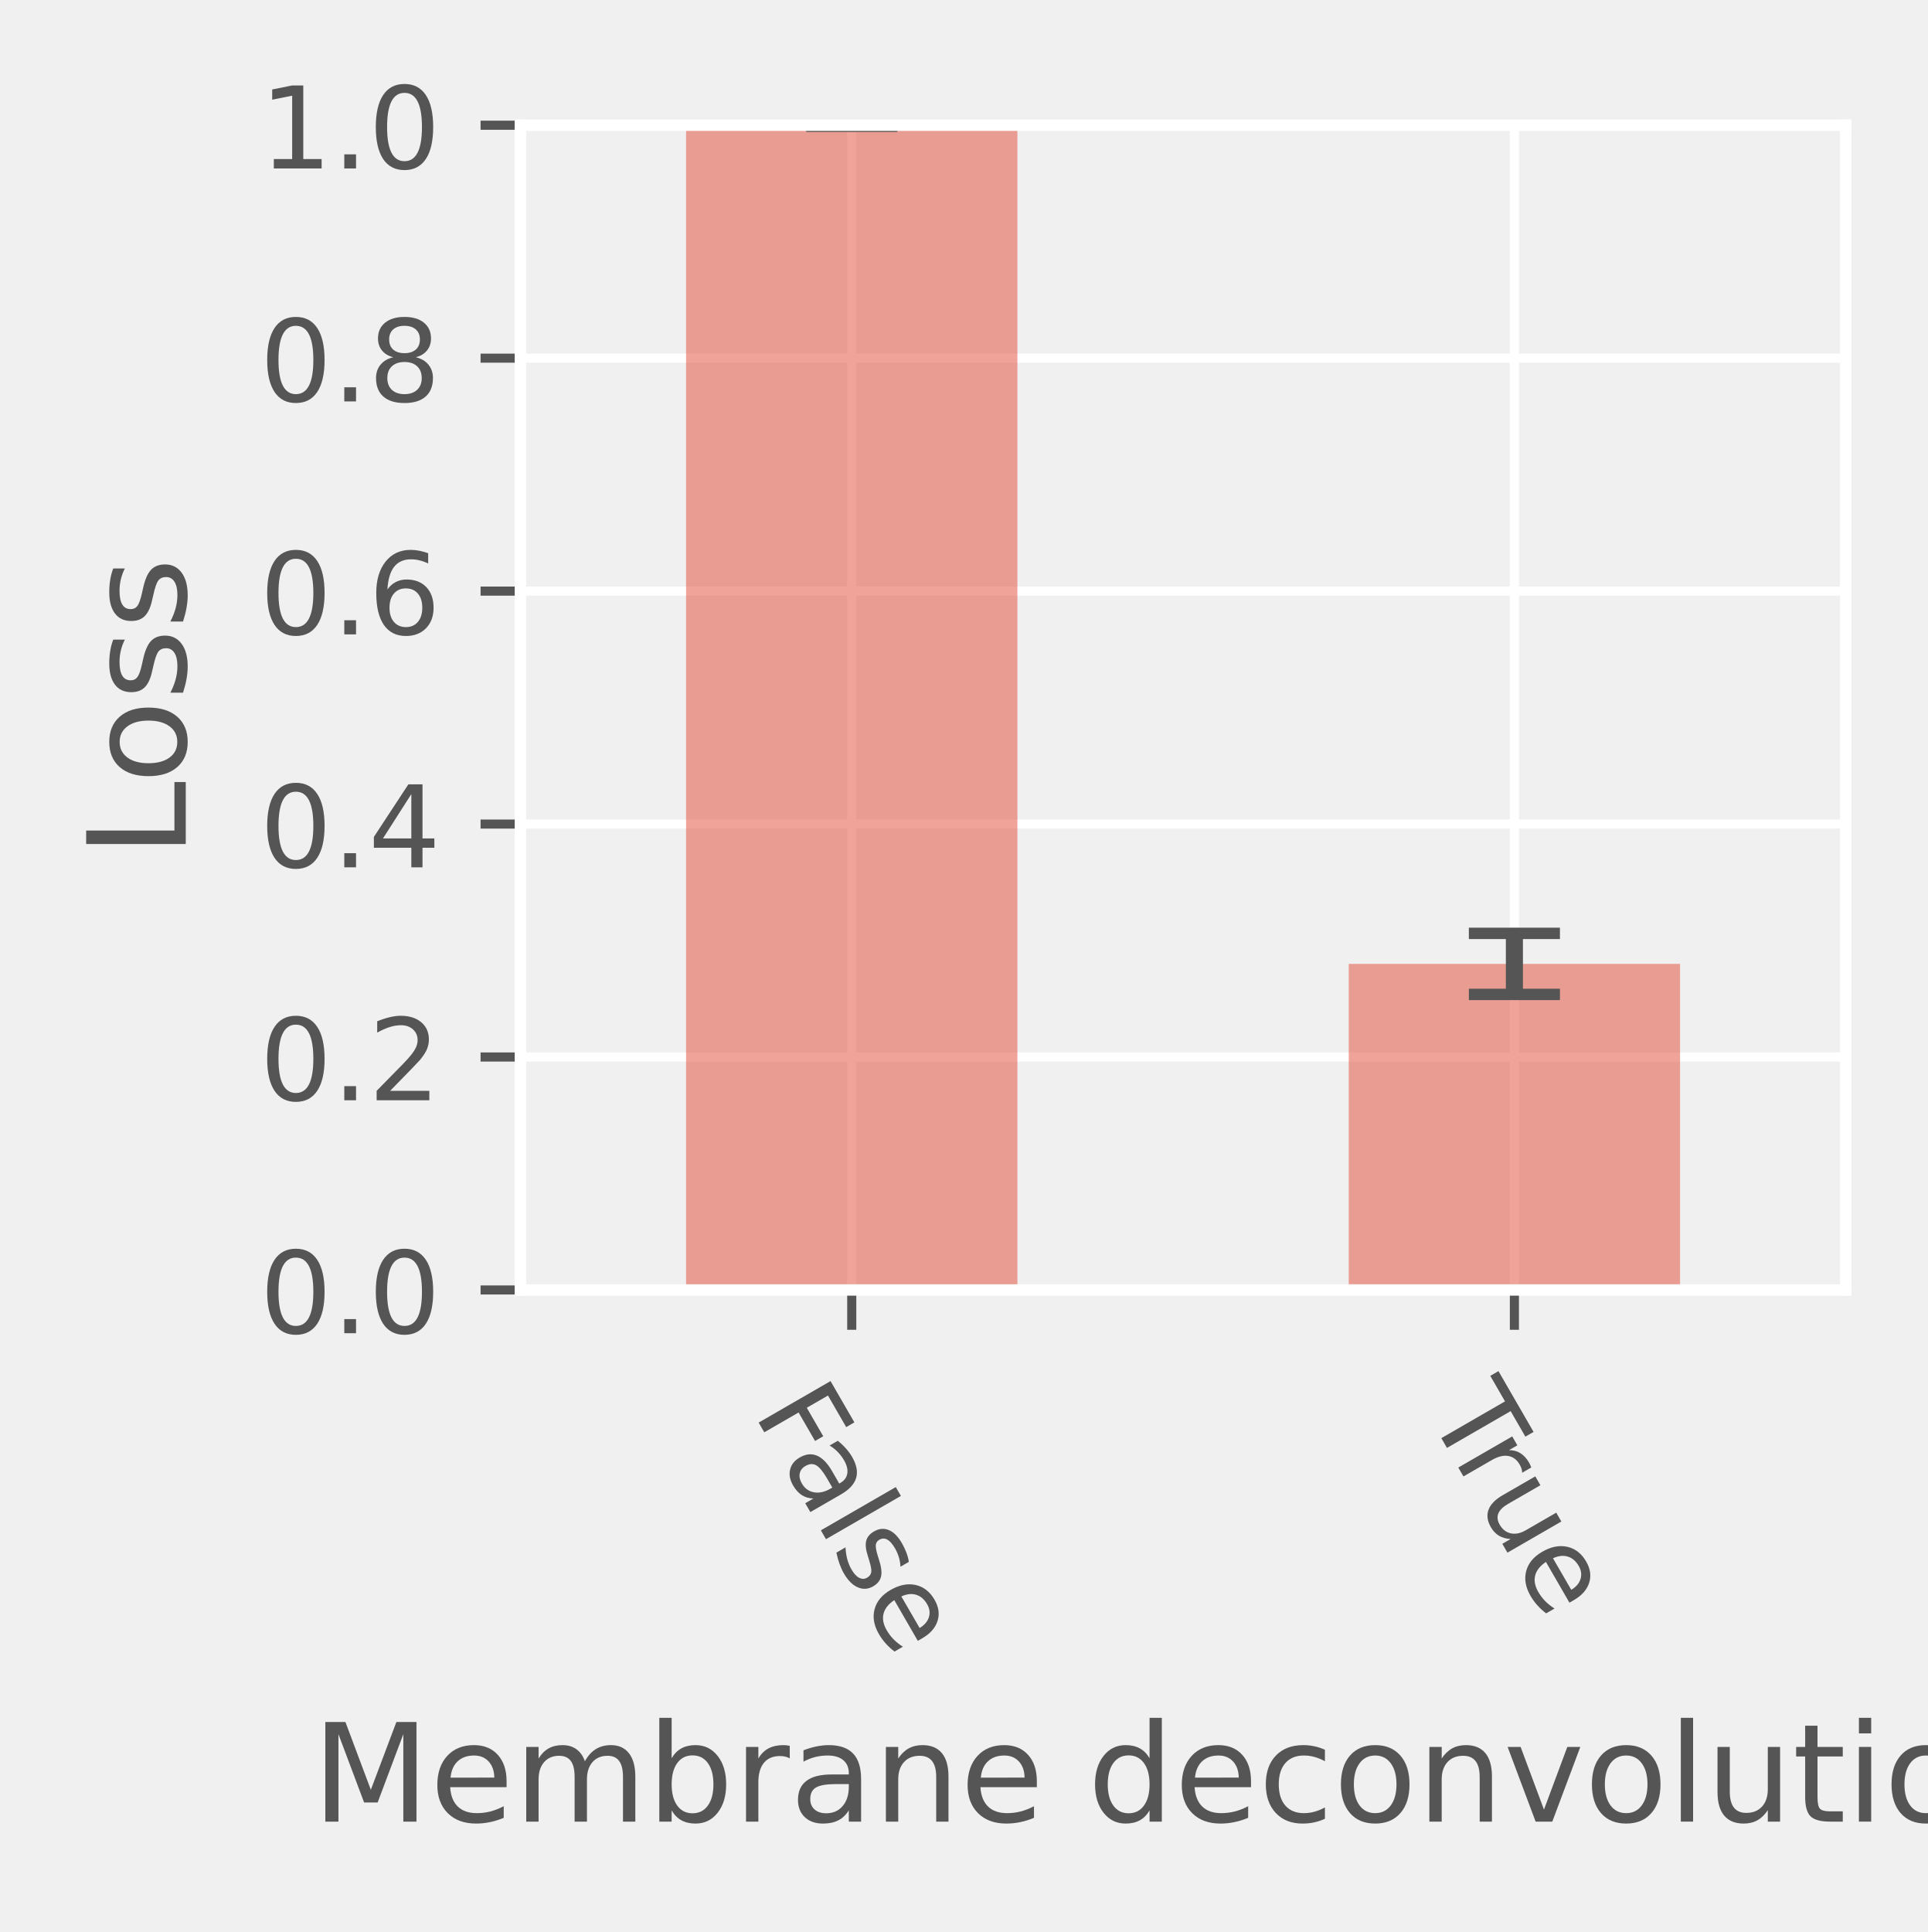
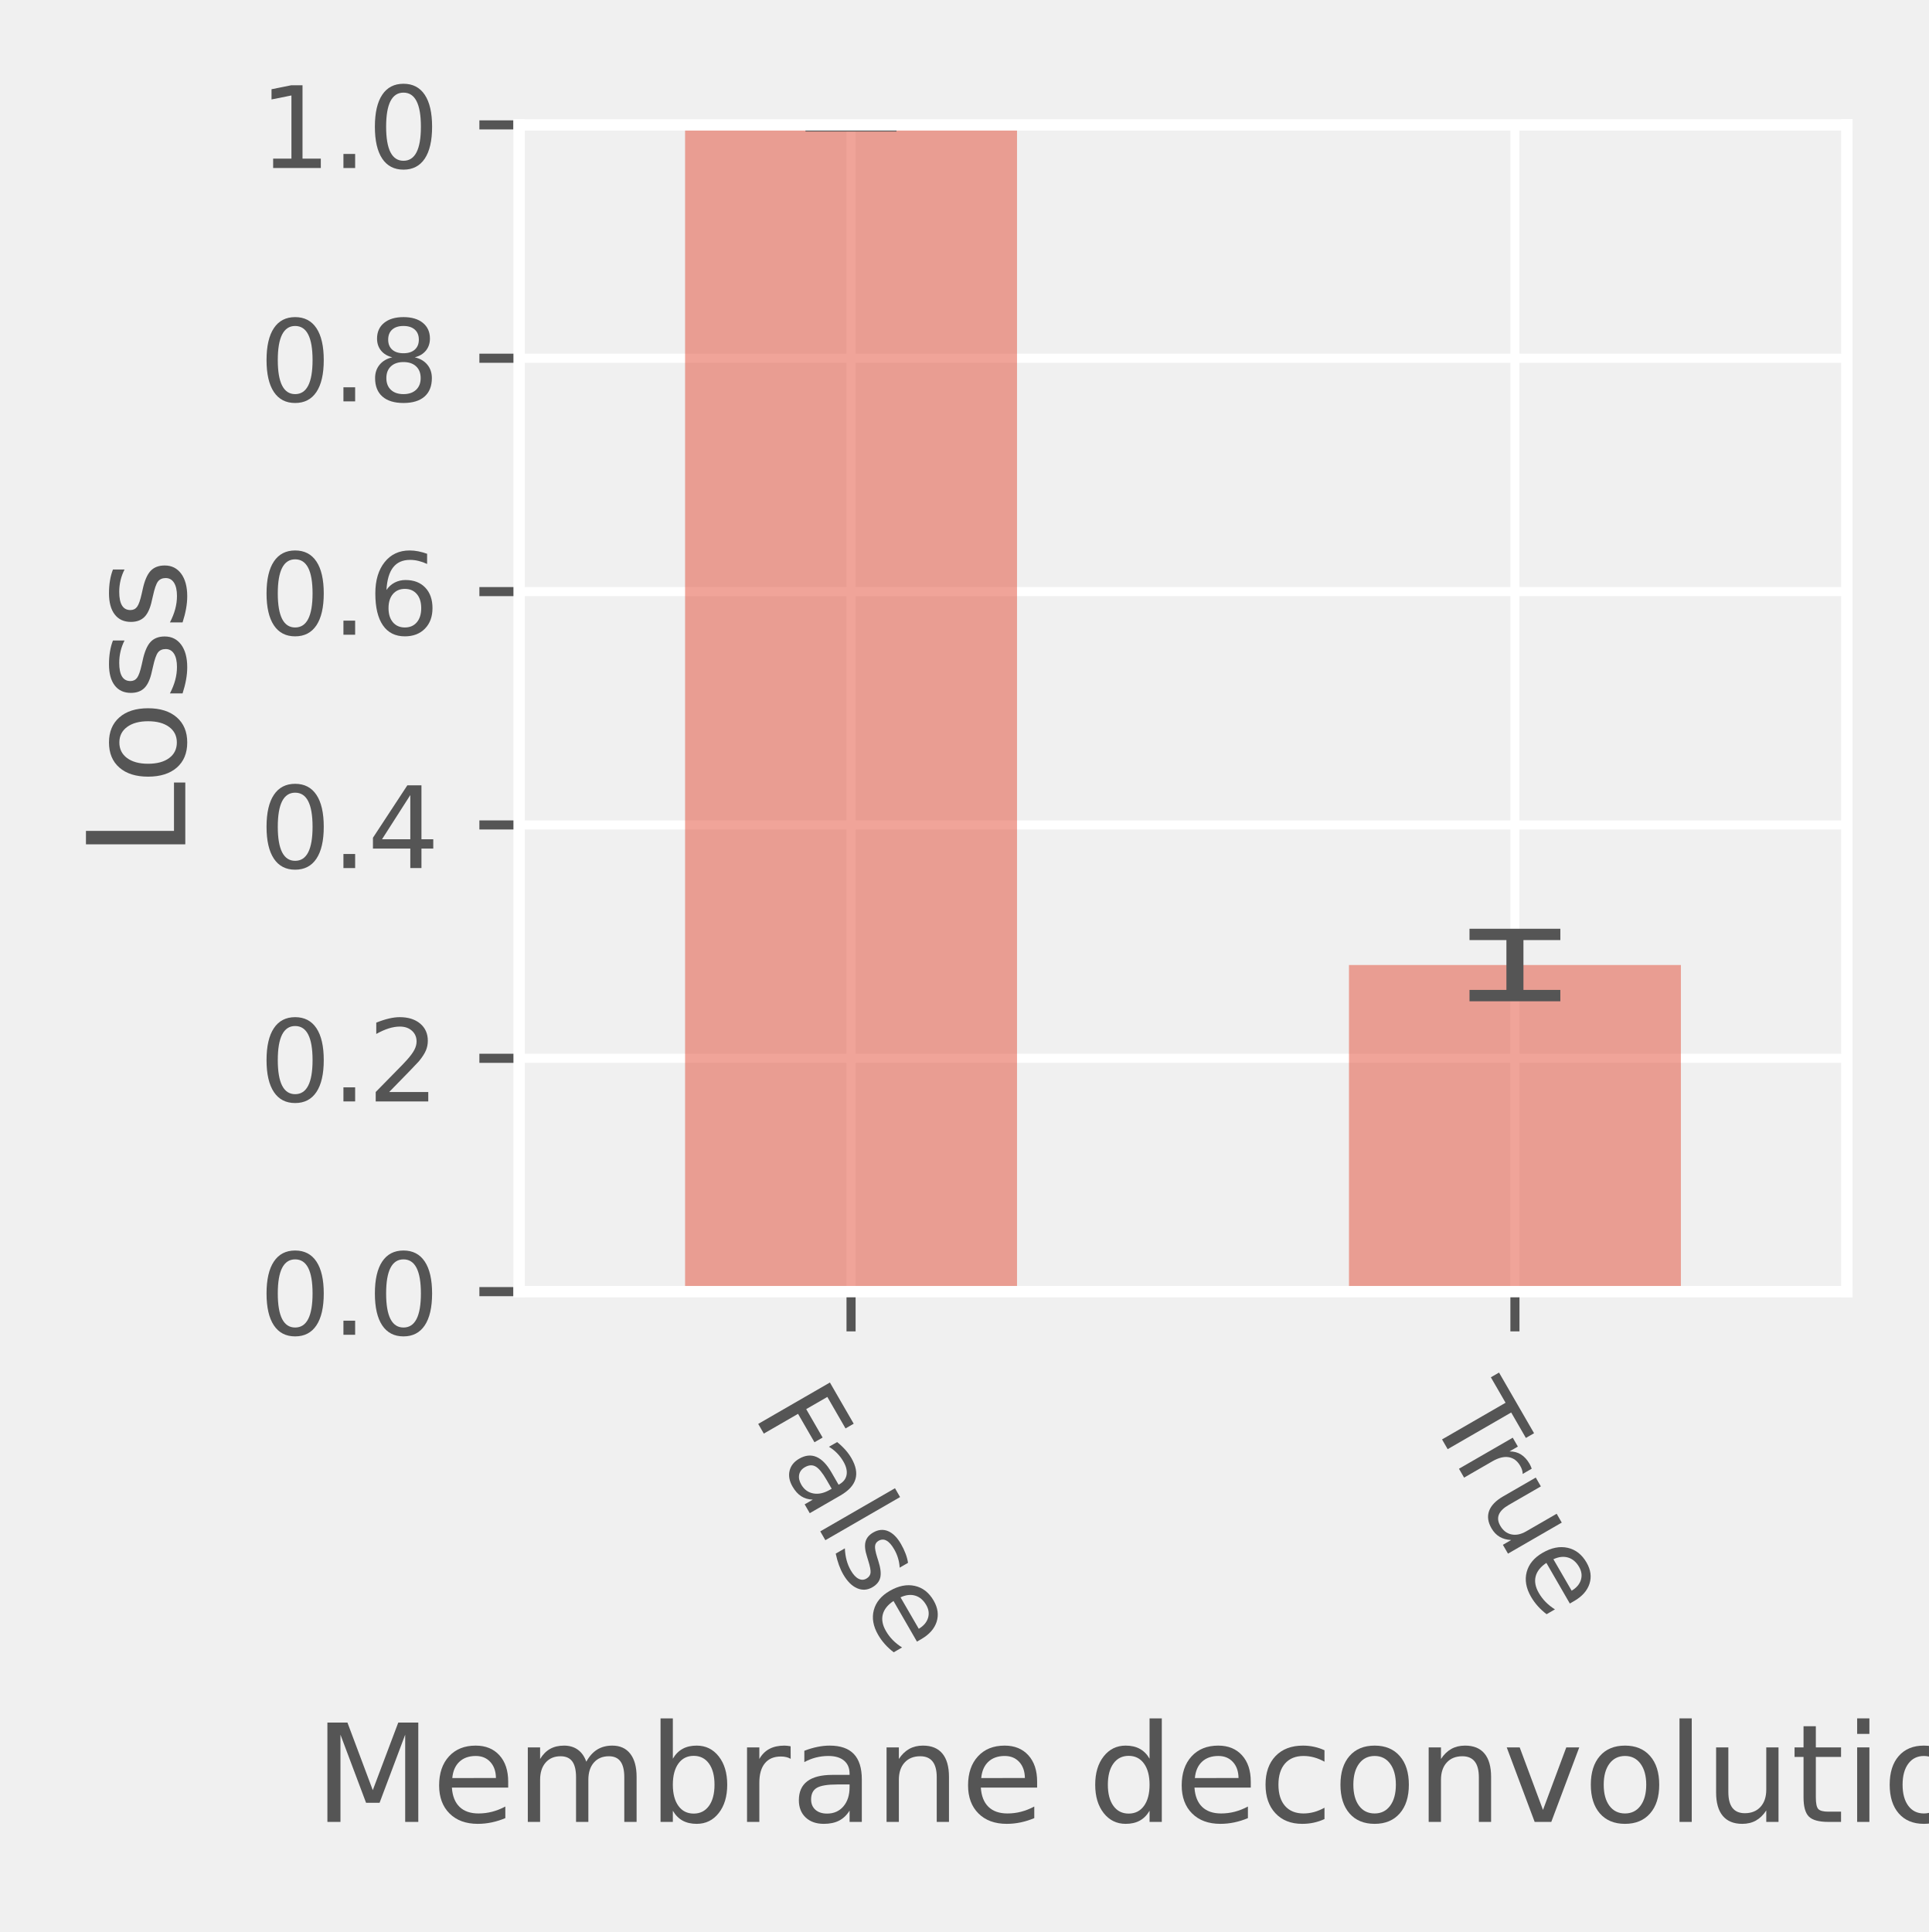
- <svg xmlns="http://www.w3.org/2000/svg" xmlns:xlink="http://www.w3.org/1999/xlink" width="169.341pt" height="169.708pt" viewBox="0 0 169.341 169.708" version="1.1">
+ <svg xmlns="http://www.w3.org/2000/svg" xmlns:xlink="http://www.w3.org/1999/xlink" width="169.846pt" height="170.152pt" viewBox="0 0 169.846 170.152" version="1.1">
  <defs>
    <style type="text/css">*{stroke-linejoin: round; stroke-linecap: butt}</style>
  </defs>
  <g id="figure_1">
    <g id="patch_1">
-       <path d="M 0 169.708  L 169.341 169.708  L 169.341 0  L 0 0  L 0 169.708  z " style="fill: none" />
+       <path d="M 0 170.152  L 169.846 170.152  L 169.846 0  L 0 0  L 0 170.152  z " style="fill: none" />
    </g>
    <g id="axes_1">
      <g id="patch_2">
-         <path d="M 45.717 113.311  L 162.141 113.311  L 162.141 10.999  L 45.717 10.999  L 45.717 113.311  z " style="fill: none" />
+         <path d="M 45.717 113.755  L 162.646 113.755  L 162.646 10.999  L 45.717 10.999  L 45.717 113.755  z " style="fill: none" />
      </g>
      <g id="matplotlib.axis_1">
        <g id="xtick_1">
          <g id="line2d_1">
-             <path d="M 74.823 113.311  L 74.823 10.999  " clip-path="url(#p528829e0a1)" style="fill: none; stroke: #ffffff; stroke-width: 0.8; stroke-linecap: square" />
+             <path d="M 74.949 113.755  L 74.949 10.999  " clip-path="url(#p4fed19ec31)" style="fill: none; stroke: #ffffff; stroke-width: 0.8; stroke-linecap: square" />
          </g>
          <g id="line2d_2">
            <defs>
-               <path id="mf77794193e" d="M 0 0  L 0 3.5  " style="stroke: #555555; stroke-width: 0.8" />
-             </defs>
-             <g>
-               <use xlink:href="#mf77794193e" x="74.823" y="113.311" style="fill: #555555; stroke: #555555; stroke-width: 0.8" />
+               <path id="m1659e9da77" d="M 0 0  L 0 3.5  " style="stroke: #555555; stroke-width: 0.8" />
+             </defs>
+             <g>
+               <use xlink:href="#m1659e9da77" x="74.949" y="113.755" style="fill: #555555; stroke: #555555; stroke-width: 0.8" />
            </g>
          </g>
          <g id="text_1">
-             <g style="fill: #555555" transform="translate(66.15623 124.1104) rotate(-300) scale(0.1 -0.1)">
+             <g style="fill: #555555" transform="translate(66.28252 124.5543) rotate(-300) scale(0.1 -0.1)">
              <defs>
                <path id="DejaVuSans-46" d="M 628 4666  L 3309 4666  L 3309 4134  L 1259 4134  L 1259 2759  L 3109 2759  L 3109 2228  L 1259 2228  L 1259 0  L 628 0  L 628 4666  z " transform="scale(0.015625)" />
                <path id="DejaVuSans-61" d="M 2194 1759  Q 1497 1759 1228 1600  Q 959 1441 959 1056  Q 959 750 1161 570  Q 1363 391 1709 391  Q 2188 391 2477 730  Q 2766 1069 2766 1631  L 2766 1759  L 2194 1759  z M 3341 1997  L 3341 0  L 2766 0  L 2766 531  Q 2569 213 2275 61  Q 1981 -91 1556 -91  Q 1019 -91 701 211  Q 384 513 384 1019  Q 384 1609 779 1909  Q 1175 2209 1959 2209  L 2766 2209  L 2766 2266  Q 2766 2663 2505 2880  Q 2244 3097 1772 3097  Q 1472 3097 1187 3025  Q 903 2953 641 2809  L 641 3341  Q 956 3463 1253 3523  Q 1550 3584 1831 3584  Q 2591 3584 2966 3190  Q 3341 2797 3341 1997  z " transform="scale(0.015625)" />
                <path id="DejaVuSans-6c" d="M 603 4863  L 1178 4863  L 1178 0  L 603 0  L 603 4863  z " transform="scale(0.015625)" />
                <path id="DejaVuSans-73" d="M 2834 3397  L 2834 2853  Q 2591 2978 2328 3040  Q 2066 3103 1784 3103  Q 1356 3103 1142 2972  Q 928 2841 928 2578  Q 928 2378 1081 2264  Q 1234 2150 1697 2047  L 1894 2003  Q 2506 1872 2764 1633  Q 3022 1394 3022 966  Q 3022 478 2636 193  Q 2250 -91 1575 -91  Q 1294 -91 989 -36  Q 684 19 347 128  L 347 722  Q 666 556 975 473  Q 1284 391 1588 391  Q 1994 391 2212 530  Q 2431 669 2431 922  Q 2431 1156 2273 1281  Q 2116 1406 1581 1522  L 1381 1569  Q 847 1681 609 1914  Q 372 2147 372 2553  Q 372 3047 722 3315  Q 1072 3584 1716 3584  Q 2034 3584 2315 3537  Q 2597 3491 2834 3397  z " transform="scale(0.015625)" />
                <path id="DejaVuSans-65" d="M 3597 1894  L 3597 1613  L 953 1613  Q 991 1019 1311 708  Q 1631 397 2203 397  Q 2534 397 2845 478  Q 3156 559 3463 722  L 3463 178  Q 3153 47 2828 -22  Q 2503 -91 2169 -91  Q 1331 -91 842 396  Q 353 884 353 1716  Q 353 2575 817 3079  Q 1281 3584 2069 3584  Q 2775 3584 3186 3129  Q 3597 2675 3597 1894  z M 3022 2063  Q 3016 2534 2758 2815  Q 2500 3097 2075 3097  Q 1594 3097 1305 2825  Q 1016 2553 972 2059  L 3022 2063  z " transform="scale(0.015625)" />
              </defs>
              <use xlink:href="#DejaVuSans-46" />
              <use xlink:href="#DejaVuSans-61" transform="translate(48.39453 0)" />
              <use xlink:href="#DejaVuSans-6c" transform="translate(109.6738 0)" />
              <use xlink:href="#DejaVuSans-73" transform="translate(137.457 0)" />
              <use xlink:href="#DejaVuSans-65" transform="translate(189.5566 0)" />
            </g>
          </g>
        </g>
        <g id="xtick_2">
          <g id="line2d_3">
-             <path d="M 133.035 113.311  L 133.035 10.999  " clip-path="url(#p528829e0a1)" style="fill: none; stroke: #ffffff; stroke-width: 0.8; stroke-linecap: square" />
+             <path d="M 133.414 113.755  L 133.414 10.999  " clip-path="url(#p4fed19ec31)" style="fill: none; stroke: #ffffff; stroke-width: 0.8; stroke-linecap: square" />
          </g>
          <g id="line2d_4">
            <g>
-               <use xlink:href="#mf77794193e" x="133.035" y="113.311" style="fill: #555555; stroke: #555555; stroke-width: 0.8" />
+               <use xlink:href="#m1659e9da77" x="133.414" y="113.755" style="fill: #555555; stroke: #555555; stroke-width: 0.8" />
            </g>
          </g>
          <g id="text_2">
-             <g style="fill: #555555" transform="translate(125.3366 124.1104) rotate(-300) scale(0.1 -0.1)">
+             <g style="fill: #555555" transform="translate(125.7154 124.5543) rotate(-300) scale(0.1 -0.1)">
              <defs>
                <path id="DejaVuSans-54" d="M -19 4666  L 3928 4666  L 3928 4134  L 2272 4134  L 2272 0  L 1638 0  L 1638 4134  L -19 4134  L -19 4666  z " transform="scale(0.015625)" />
                <path id="DejaVuSans-72" d="M 2631 2963  Q 2534 3019 2420 3045  Q 2306 3072 2169 3072  Q 1681 3072 1420 2755  Q 1159 2438 1159 1844  L 1159 0  L 581 0  L 581 3500  L 1159 3500  L 1159 2956  Q 1341 3275 1631 3429  Q 1922 3584 2338 3584  Q 2397 3584 2469 3576  Q 2541 3569 2628 3553  L 2631 2963  z " transform="scale(0.015625)" />
                <path id="DejaVuSans-75" d="M 544 1381  L 544 3500  L 1119 3500  L 1119 1403  Q 1119 906 1312 657  Q 1506 409 1894 409  Q 2359 409 2629 706  Q 2900 1003 2900 1516  L 2900 3500  L 3475 3500  L 3475 0  L 2900 0  L 2900 538  Q 2691 219 2414 64  Q 2138 -91 1772 -91  Q 1169 -91 856 284  Q 544 659 544 1381  z M 1991 3584  L 1991 3584  z " transform="scale(0.015625)" />
              </defs>
              <use xlink:href="#DejaVuSans-54" />
              <use xlink:href="#DejaVuSans-72" transform="translate(46.33398 0)" />
              <use xlink:href="#DejaVuSans-75" transform="translate(87.44727 0)" />
              <use xlink:href="#DejaVuSans-65" transform="translate(150.8262 0)" />
            </g>
          </g>
        </g>
        <g id="text_3">
-           <g style="fill: #555555" transform="translate(27.40356 160.0124) scale(0.12 -0.12)">
+           <g style="fill: #555555" transform="translate(27.65613 160.4563) scale(0.12 -0.12)">
            <defs>
              <path id="DejaVuSans-4d" d="M 628 4666  L 1569 4666  L 2759 1491  L 3956 4666  L 4897 4666  L 4897 0  L 4281 0  L 4281 4097  L 3078 897  L 2444 897  L 1241 4097  L 1241 0  L 628 0  L 628 4666  z " transform="scale(0.015625)" />
              <path id="DejaVuSans-6d" d="M 3328 2828  Q 3544 3216 3844 3400  Q 4144 3584 4550 3584  Q 5097 3584 5394 3201  Q 5691 2819 5691 2113  L 5691 0  L 5113 0  L 5113 2094  Q 5113 2597 4934 2840  Q 4756 3084 4391 3084  Q 3944 3084 3684 2787  Q 3425 2491 3425 1978  L 3425 0  L 2847 0  L 2847 2094  Q 2847 2600 2669 2842  Q 2491 3084 2119 3084  Q 1678 3084 1418 2786  Q 1159 2488 1159 1978  L 1159 0  L 581 0  L 581 3500  L 1159 3500  L 1159 2956  Q 1356 3278 1631 3431  Q 1906 3584 2284 3584  Q 2666 3584 2933 3390  Q 3200 3197 3328 2828  z " transform="scale(0.015625)" />
              <path id="DejaVuSans-62" d="M 3116 1747  Q 3116 2381 2855 2742  Q 2594 3103 2138 3103  Q 1681 3103 1420 2742  Q 1159 2381 1159 1747  Q 1159 1113 1420 752  Q 1681 391 2138 391  Q 2594 391 2855 752  Q 3116 1113 3116 1747  z M 1159 2969  Q 1341 3281 1617 3432  Q 1894 3584 2278 3584  Q 2916 3584 3314 3078  Q 3713 2572 3713 1747  Q 3713 922 3314 415  Q 2916 -91 2278 -91  Q 1894 -91 1617 61  Q 1341 213 1159 525  L 1159 0  L 581 0  L 581 4863  L 1159 4863  L 1159 2969  z " transform="scale(0.015625)" />
              <path id="DejaVuSans-6e" d="M 3513 2113  L 3513 0  L 2938 0  L 2938 2094  Q 2938 2591 2744 2837  Q 2550 3084 2163 3084  Q 1697 3084 1428 2787  Q 1159 2491 1159 1978  L 1159 0  L 581 0  L 581 3500  L 1159 3500  L 1159 2956  Q 1366 3272 1645 3428  Q 1925 3584 2291 3584  Q 2894 3584 3203 3211  Q 3513 2838 3513 2113  z " transform="scale(0.015625)" />
              <path id="DejaVuSans-20" transform="scale(0.015625)" />
              <path id="DejaVuSans-64" d="M 2906 2969  L 2906 4863  L 3481 4863  L 3481 0  L 2906 0  L 2906 525  Q 2725 213 2448 61  Q 2172 -91 1784 -91  Q 1150 -91 751 415  Q 353 922 353 1747  Q 353 2572 751 3078  Q 1150 3584 1784 3584  Q 2172 3584 2448 3432  Q 2725 3281 2906 2969  z M 947 1747  Q 947 1113 1208 752  Q 1469 391 1925 391  Q 2381 391 2643 752  Q 2906 1113 2906 1747  Q 2906 2381 2643 2742  Q 2381 3103 1925 3103  Q 1469 3103 1208 2742  Q 947 2381 947 1747  z " transform="scale(0.015625)" />
              <path id="DejaVuSans-63" d="M 3122 3366  L 3122 2828  Q 2878 2963 2633 3030  Q 2388 3097 2138 3097  Q 1578 3097 1268 2742  Q 959 2388 959 1747  Q 959 1106 1268 751  Q 1578 397 2138 397  Q 2388 397 2633 464  Q 2878 531 3122 666  L 3122 134  Q 2881 22 2623 -34  Q 2366 -91 2075 -91  Q 1284 -91 818 406  Q 353 903 353 1747  Q 353 2603 823 3093  Q 1294 3584 2113 3584  Q 2378 3584 2631 3529  Q 2884 3475 3122 3366  z " transform="scale(0.015625)" />
              <path id="DejaVuSans-6f" d="M 1959 3097  Q 1497 3097 1228 2736  Q 959 2375 959 1747  Q 959 1119 1226 758  Q 1494 397 1959 397  Q 2419 397 2687 759  Q 2956 1122 2956 1747  Q 2956 2369 2687 2733  Q 2419 3097 1959 3097  z M 1959 3584  Q 2709 3584 3137 3096  Q 3566 2609 3566 1747  Q 3566 888 3137 398  Q 2709 -91 1959 -91  Q 1206 -91 779 398  Q 353 888 353 1747  Q 353 2609 779 3096  Q 1206 3584 1959 3584  z " transform="scale(0.015625)" />
              <path id="DejaVuSans-76" d="M 191 3500  L 800 3500  L 1894 563  L 2988 3500  L 3597 3500  L 2284 0  L 1503 0  L 191 3500  z " transform="scale(0.015625)" />
              <path id="DejaVuSans-74" d="M 1172 4494  L 1172 3500  L 2356 3500  L 2356 3053  L 1172 3053  L 1172 1153  Q 1172 725 1289 603  Q 1406 481 1766 481  L 2356 481  L 2356 0  L 1766 0  Q 1100 0 847 248  Q 594 497 594 1153  L 594 3053  L 172 3053  L 172 3500  L 594 3500  L 594 4494  L 1172 4494  z " transform="scale(0.015625)" />
              <path id="DejaVuSans-69" d="M 603 3500  L 1178 3500  L 1178 0  L 603 0  L 603 3500  z M 603 4863  L 1178 4863  L 1178 4134  L 603 4134  L 603 4863  z " transform="scale(0.015625)" />
            </defs>
            <use xlink:href="#DejaVuSans-4d" />
            <use xlink:href="#DejaVuSans-65" transform="translate(86.2793 0)" />
            <use xlink:href="#DejaVuSans-6d" transform="translate(147.8027 0)" />
            <use xlink:href="#DejaVuSans-62" transform="translate(245.2148 0)" />
            <use xlink:href="#DejaVuSans-72" transform="translate(308.6914 0)" />
            <use xlink:href="#DejaVuSans-61" transform="translate(349.8047 0)" />
            <use xlink:href="#DejaVuSans-6e" transform="translate(411.084 0)" />
            <use xlink:href="#DejaVuSans-65" transform="translate(474.4629 0)" />
            <use xlink:href="#DejaVuSans-20" transform="translate(535.9863 0)" />
            <use xlink:href="#DejaVuSans-64" transform="translate(567.7734 0)" />
            <use xlink:href="#DejaVuSans-65" transform="translate(631.25 0)" />
            <use xlink:href="#DejaVuSans-63" transform="translate(692.7734 0)" />
            <use xlink:href="#DejaVuSans-6f" transform="translate(747.7539 0)" />
            <use xlink:href="#DejaVuSans-6e" transform="translate(808.9355 0)" />
            <use xlink:href="#DejaVuSans-76" transform="translate(872.3145 0)" />
            <use xlink:href="#DejaVuSans-6f" transform="translate(931.4941 0)" />
            <use xlink:href="#DejaVuSans-6c" transform="translate(992.6758 0)" />
            <use xlink:href="#DejaVuSans-75" transform="translate(1020.459 0)" />
            <use xlink:href="#DejaVuSans-74" transform="translate(1083.838 0)" />
            <use xlink:href="#DejaVuSans-69" transform="translate(1123.047 0)" />
            <use xlink:href="#DejaVuSans-6f" transform="translate(1150.83 0)" />
            <use xlink:href="#DejaVuSans-6e" transform="translate(1212.012 0)" />
          </g>
        </g>
      </g>
      <g id="matplotlib.axis_2">
        <g id="ytick_1">
          <g id="line2d_5">
-             <path d="M 45.717 113.311  L 162.141 113.311  " clip-path="url(#p528829e0a1)" style="fill: none; stroke: #ffffff; stroke-width: 0.8; stroke-linecap: square" />
+             <path d="M 45.717 113.755  L 162.646 113.755  " clip-path="url(#p4fed19ec31)" style="fill: none; stroke: #ffffff; stroke-width: 0.8; stroke-linecap: square" />
          </g>
          <g id="line2d_6">
            <defs>
-               <path id="m410d57a8f0" d="M 0 0  L -3.5 0  " style="stroke: #555555; stroke-width: 0.8" />
-             </defs>
-             <g>
-               <use xlink:href="#m410d57a8f0" x="45.717" y="113.311" style="fill: #555555; stroke: #555555; stroke-width: 0.8" />
+               <path id="m8b82156cb7" d="M 0 0  L -3.5 0  " style="stroke: #555555; stroke-width: 0.8" />
+             </defs>
+             <g>
+               <use xlink:href="#m8b82156cb7" x="45.717" y="113.755" style="fill: #555555; stroke: #555555; stroke-width: 0.8" />
            </g>
          </g>
          <g id="text_4">
-             <g style="fill: #555555" transform="translate(22.81375 117.1104) scale(0.1 -0.1)">
+             <g style="fill: #555555" transform="translate(22.81375 117.5543) scale(0.1 -0.1)">
              <defs>
                <path id="DejaVuSans-30" d="M 2034 4250  Q 1547 4250 1301 3770  Q 1056 3291 1056 2328  Q 1056 1369 1301 889  Q 1547 409 2034 409  Q 2525 409 2770 889  Q 3016 1369 3016 2328  Q 3016 3291 2770 3770  Q 2525 4250 2034 4250  z M 2034 4750  Q 2819 4750 3233 4129  Q 3647 3509 3647 2328  Q 3647 1150 3233 529  Q 2819 -91 2034 -91  Q 1250 -91 836 529  Q 422 1150 422 2328  Q 422 3509 836 4129  Q 1250 4750 2034 4750  z " transform="scale(0.015625)" />
                <path id="DejaVuSans-2e" d="M 684 794  L 1344 794  L 1344 0  L 684 0  L 684 794  z " transform="scale(0.015625)" />
              </defs>
              <use xlink:href="#DejaVuSans-30" />
              <use xlink:href="#DejaVuSans-2e" transform="translate(63.62305 0)" />
              <use xlink:href="#DejaVuSans-30" transform="translate(95.41016 0)" />
            </g>
          </g>
        </g>
        <g id="ytick_2">
          <g id="line2d_7">
-             <path d="M 45.717 92.849  L 162.141 92.849  " clip-path="url(#p528829e0a1)" style="fill: none; stroke: #ffffff; stroke-width: 0.8; stroke-linecap: square" />
+             <path d="M 45.717 93.204  L 162.646 93.204  " clip-path="url(#p4fed19ec31)" style="fill: none; stroke: #ffffff; stroke-width: 0.8; stroke-linecap: square" />
          </g>
          <g id="line2d_8">
            <g>
-               <use xlink:href="#m410d57a8f0" x="45.717" y="92.849" style="fill: #555555; stroke: #555555; stroke-width: 0.8" />
+               <use xlink:href="#m8b82156cb7" x="45.717" y="93.204" style="fill: #555555; stroke: #555555; stroke-width: 0.8" />
            </g>
          </g>
          <g id="text_5">
-             <g style="fill: #555555" transform="translate(22.81375 96.64804) scale(0.1 -0.1)">
+             <g style="fill: #555555" transform="translate(22.81375 97.00316) scale(0.1 -0.1)">
              <defs>
                <path id="DejaVuSans-32" d="M 1228 531  L 3431 531  L 3431 0  L 469 0  L 469 531  Q 828 903 1448 1529  Q 2069 2156 2228 2338  Q 2531 2678 2651 2914  Q 2772 3150 2772 3378  Q 2772 3750 2511 3984  Q 2250 4219 1831 4219  Q 1534 4219 1204 4116  Q 875 4013 500 3803  L 500 4441  Q 881 4594 1212 4672  Q 1544 4750 1819 4750  Q 2544 4750 2975 4387  Q 3406 4025 3406 3419  Q 3406 3131 3298 2873  Q 3191 2616 2906 2266  Q 2828 2175 2409 1742  Q 1991 1309 1228 531  z " transform="scale(0.015625)" />
              </defs>
              <use xlink:href="#DejaVuSans-30" />
              <use xlink:href="#DejaVuSans-2e" transform="translate(63.62305 0)" />
              <use xlink:href="#DejaVuSans-32" transform="translate(95.41016 0)" />
            </g>
          </g>
        </g>
        <g id="ytick_3">
          <g id="line2d_9">
-             <path d="M 45.717 72.386  L 162.141 72.386  " clip-path="url(#p528829e0a1)" style="fill: none; stroke: #ffffff; stroke-width: 0.8; stroke-linecap: square" />
+             <path d="M 45.717 72.653  L 162.646 72.653  " clip-path="url(#p4fed19ec31)" style="fill: none; stroke: #ffffff; stroke-width: 0.8; stroke-linecap: square" />
          </g>
          <g id="line2d_10">
            <g>
-               <use xlink:href="#m410d57a8f0" x="45.717" y="72.386" style="fill: #555555; stroke: #555555; stroke-width: 0.8" />
+               <use xlink:href="#m8b82156cb7" x="45.717" y="72.653" style="fill: #555555; stroke: #555555; stroke-width: 0.8" />
            </g>
          </g>
          <g id="text_6">
-             <g style="fill: #555555" transform="translate(22.81375 76.18564) scale(0.1 -0.1)">
+             <g style="fill: #555555" transform="translate(22.81375 76.45198) scale(0.1 -0.1)">
              <defs>
                <path id="DejaVuSans-34" d="M 2419 4116  L 825 1625  L 2419 1625  L 2419 4116  z M 2253 4666  L 3047 4666  L 3047 1625  L 3713 1625  L 3713 1100  L 3047 1100  L 3047 0  L 2419 0  L 2419 1100  L 313 1100  L 313 1709  L 2253 4666  z " transform="scale(0.015625)" />
              </defs>
              <use xlink:href="#DejaVuSans-30" />
              <use xlink:href="#DejaVuSans-2e" transform="translate(63.62305 0)" />
              <use xlink:href="#DejaVuSans-34" transform="translate(95.41016 0)" />
            </g>
          </g>
        </g>
        <g id="ytick_4">
          <g id="line2d_11">
-             <path d="M 45.717 51.924  L 162.141 51.924  " clip-path="url(#p528829e0a1)" style="fill: none; stroke: #ffffff; stroke-width: 0.8; stroke-linecap: square" />
+             <path d="M 45.717 52.102  L 162.646 52.102  " clip-path="url(#p4fed19ec31)" style="fill: none; stroke: #ffffff; stroke-width: 0.8; stroke-linecap: square" />
          </g>
          <g id="line2d_12">
            <g>
-               <use xlink:href="#m410d57a8f0" x="45.717" y="51.924" style="fill: #555555; stroke: #555555; stroke-width: 0.8" />
+               <use xlink:href="#m8b82156cb7" x="45.717" y="52.102" style="fill: #555555; stroke: #555555; stroke-width: 0.8" />
            </g>
          </g>
          <g id="text_7">
-             <g style="fill: #555555" transform="translate(22.81375 55.72324) scale(0.1 -0.1)">
+             <g style="fill: #555555" transform="translate(22.81375 55.9008) scale(0.1 -0.1)">
              <defs>
                <path id="DejaVuSans-36" d="M 2113 2584  Q 1688 2584 1439 2293  Q 1191 2003 1191 1497  Q 1191 994 1439 701  Q 1688 409 2113 409  Q 2538 409 2786 701  Q 3034 994 3034 1497  Q 3034 2003 2786 2293  Q 2538 2584 2113 2584  z M 3366 4563  L 3366 3988  Q 3128 4100 2886 4159  Q 2644 4219 2406 4219  Q 1781 4219 1451 3797  Q 1122 3375 1075 2522  Q 1259 2794 1537 2939  Q 1816 3084 2150 3084  Q 2853 3084 3261 2657  Q 3669 2231 3669 1497  Q 3669 778 3244 343  Q 2819 -91 2113 -91  Q 1303 -91 875 529  Q 447 1150 447 2328  Q 447 3434 972 4092  Q 1497 4750 2381 4750  Q 2619 4750 2861 4703  Q 3103 4656 3366 4563  z " transform="scale(0.015625)" />
              </defs>
              <use xlink:href="#DejaVuSans-30" />
              <use xlink:href="#DejaVuSans-2e" transform="translate(63.62305 0)" />
              <use xlink:href="#DejaVuSans-36" transform="translate(95.41016 0)" />
            </g>
          </g>
        </g>
        <g id="ytick_5">
          <g id="line2d_13">
-             <path d="M 45.717 31.462  L 162.141 31.462  " clip-path="url(#p528829e0a1)" style="fill: none; stroke: #ffffff; stroke-width: 0.8; stroke-linecap: square" />
+             <path d="M 45.717 31.55  L 162.646 31.55  " clip-path="url(#p4fed19ec31)" style="fill: none; stroke: #ffffff; stroke-width: 0.8; stroke-linecap: square" />
          </g>
          <g id="line2d_14">
            <g>
-               <use xlink:href="#m410d57a8f0" x="45.717" y="31.462" style="fill: #555555; stroke: #555555; stroke-width: 0.8" />
+               <use xlink:href="#m8b82156cb7" x="45.717" y="31.55" style="fill: #555555; stroke: #555555; stroke-width: 0.8" />
            </g>
          </g>
          <g id="text_8">
-             <g style="fill: #555555" transform="translate(22.81375 35.26084) scale(0.1 -0.1)">
+             <g style="fill: #555555" transform="translate(22.81375 35.34962) scale(0.1 -0.1)">
              <defs>
                <path id="DejaVuSans-38" d="M 2034 2216  Q 1584 2216 1326 1975  Q 1069 1734 1069 1313  Q 1069 891 1326 650  Q 1584 409 2034 409  Q 2484 409 2743 651  Q 3003 894 3003 1313  Q 3003 1734 2745 1975  Q 2488 2216 2034 2216  z M 1403 2484  Q 997 2584 770 2862  Q 544 3141 544 3541  Q 544 4100 942 4425  Q 1341 4750 2034 4750  Q 2731 4750 3128 4425  Q 3525 4100 3525 3541  Q 3525 3141 3298 2862  Q 3072 2584 2669 2484  Q 3125 2378 3379 2068  Q 3634 1759 3634 1313  Q 3634 634 3220 271  Q 2806 -91 2034 -91  Q 1263 -91 848 271  Q 434 634 434 1313  Q 434 1759 690 2068  Q 947 2378 1403 2484  z M 1172 3481  Q 1172 3119 1398 2916  Q 1625 2713 2034 2713  Q 2441 2713 2670 2916  Q 2900 3119 2900 3481  Q 2900 3844 2670 4047  Q 2441 4250 2034 4250  Q 1625 4250 1398 4047  Q 1172 3844 1172 3481  z " transform="scale(0.015625)" />
              </defs>
              <use xlink:href="#DejaVuSans-30" />
              <use xlink:href="#DejaVuSans-2e" transform="translate(63.62305 0)" />
              <use xlink:href="#DejaVuSans-38" transform="translate(95.41016 0)" />
            </g>
          </g>
        </g>
        <g id="ytick_6">
          <g id="line2d_15">
-             <path d="M 45.717 10.999  L 162.141 10.999  " clip-path="url(#p528829e0a1)" style="fill: none; stroke: #ffffff; stroke-width: 0.8; stroke-linecap: square" />
+             <path d="M 45.717 10.999  L 162.646 10.999  " clip-path="url(#p4fed19ec31)" style="fill: none; stroke: #ffffff; stroke-width: 0.8; stroke-linecap: square" />
          </g>
          <g id="line2d_16">
            <g>
-               <use xlink:href="#m410d57a8f0" x="45.717" y="10.999" style="fill: #555555; stroke: #555555; stroke-width: 0.8" />
+               <use xlink:href="#m8b82156cb7" x="45.717" y="10.999" style="fill: #555555; stroke: #555555; stroke-width: 0.8" />
            </g>
          </g>
          <g id="text_9">
            <g style="fill: #555555" transform="translate(22.81375 14.79844) scale(0.1 -0.1)">
              <defs>
                <path id="DejaVuSans-31" d="M 794 531  L 1825 531  L 1825 4091  L 703 3866  L 703 4441  L 1819 4666  L 2450 4666  L 2450 531  L 3481 531  L 3481 0  L 794 0  L 794 531  z " transform="scale(0.015625)" />
              </defs>
              <use xlink:href="#DejaVuSans-31" />
              <use xlink:href="#DejaVuSans-2e" transform="translate(63.62305 0)" />
              <use xlink:href="#DejaVuSans-30" transform="translate(95.41016 0)" />
            </g>
          </g>
        </g>
        <g id="text_10">
-           <g style="fill: #555555" transform="translate(16.31812 75.31584) rotate(-90) scale(0.12 -0.12)">
+           <g style="fill: #555555" transform="translate(16.31812 75.5378) rotate(-90) scale(0.12 -0.12)">
            <defs>
              <path id="DejaVuSans-4c" d="M 628 4666  L 1259 4666  L 1259 531  L 3531 531  L 3531 0  L 628 0  L 628 4666  z " transform="scale(0.015625)" />
            </defs>
            <use xlink:href="#DejaVuSans-4c" />
            <use xlink:href="#DejaVuSans-6f" transform="translate(53.96289 0)" />
            <use xlink:href="#DejaVuSans-73" transform="translate(115.1445 0)" />
            <use xlink:href="#DejaVuSans-73" transform="translate(167.2441 0)" />
          </g>
        </g>
      </g>
      <g id="patch_3">
-         <path d="M 60.27 113.311  L 89.376 113.311  L 89.376 11.075  L 60.27 11.075  z " clip-path="url(#p528829e0a1)" style="fill: #e24a33; opacity: 0.5" />
+         <path d="M 60.333 113.755  L 89.565 113.755  L 89.565 11.075  L 60.333 11.075  z " clip-path="url(#p4fed19ec31)" style="fill: #e24a33; opacity: 0.5" />
      </g>
      <g id="patch_4">
-         <path d="M 118.482 113.311  L 147.588 113.311  L 147.588 84.669  L 118.482 84.669  z " clip-path="url(#p528829e0a1)" style="fill: #e24a33; opacity: 0.5" />
+         <path d="M 118.798 113.755  L 148.03 113.755  L 148.03 84.989  L 118.798 84.989  z " clip-path="url(#p4fed19ec31)" style="fill: #e24a33; opacity: 0.5" />
      </g>
      <g id="LineCollection_1">
-         <path d="M 74.823 11.078  L 74.823 11.072  " clip-path="url(#p528829e0a1)" style="fill: none; stroke: #555555; stroke-width: 1.5" />
-         <path d="M 133.035 87.352  L 133.035 81.986  " clip-path="url(#p528829e0a1)" style="fill: none; stroke: #555555; stroke-width: 1.5" />
+         <path d="M 74.949 11.079  L 74.949 11.072  " clip-path="url(#p4fed19ec31)" style="fill: none; stroke: #555555; stroke-width: 1.5" />
+         <path d="M 133.414 87.683  L 133.414 82.294  " clip-path="url(#p4fed19ec31)" style="fill: none; stroke: #555555; stroke-width: 1.5" />
      </g>
      <g id="line2d_17">
        <defs>
-           <path id="m40245fc786" d="M 4 0  L -4 -0  " style="stroke: #555555" />
+           <path id="mcba0167f27" d="M 4 0  L -4 -0  " style="stroke: #555555" />
        </defs>
-         <g clip-path="url(#p528829e0a1)">
-           <use xlink:href="#m40245fc786" x="74.823" y="11.078" style="fill: #e24a33; stroke: #555555" />
-           <use xlink:href="#m40245fc786" x="133.035" y="87.352" style="fill: #e24a33; stroke: #555555" />
+         <g clip-path="url(#p4fed19ec31)">
+           <use xlink:href="#mcba0167f27" x="74.949" y="11.079" style="fill: #e24a33; stroke: #555555" />
+           <use xlink:href="#mcba0167f27" x="133.414" y="87.683" style="fill: #e24a33; stroke: #555555" />
        </g>
      </g>
      <g id="line2d_18">
-         <g clip-path="url(#p528829e0a1)">
-           <use xlink:href="#m40245fc786" x="74.823" y="11.072" style="fill: #e24a33; stroke: #555555" />
-           <use xlink:href="#m40245fc786" x="133.035" y="81.986" style="fill: #e24a33; stroke: #555555" />
+         <g clip-path="url(#p4fed19ec31)">
+           <use xlink:href="#mcba0167f27" x="74.949" y="11.072" style="fill: #e24a33; stroke: #555555" />
+           <use xlink:href="#mcba0167f27" x="133.414" y="82.294" style="fill: #e24a33; stroke: #555555" />
        </g>
      </g>
      <g id="patch_5">
-         <path d="M 45.717 113.311  L 45.717 10.999  " style="fill: none; stroke: #ffffff; stroke-linejoin: miter; stroke-linecap: square" />
+         <path d="M 45.717 113.755  L 45.717 10.999  " style="fill: none; stroke: #ffffff; stroke-linejoin: miter; stroke-linecap: square" />
      </g>
      <g id="patch_6">
-         <path d="M 162.141 113.311  L 162.141 10.999  " style="fill: none; stroke: #ffffff; stroke-linejoin: miter; stroke-linecap: square" />
+         <path d="M 162.646 113.755  L 162.646 10.999  " style="fill: none; stroke: #ffffff; stroke-linejoin: miter; stroke-linecap: square" />
      </g>
      <g id="patch_7">
-         <path d="M 45.717 113.311  L 162.141 113.311  " style="fill: none; stroke: #ffffff; stroke-linejoin: miter; stroke-linecap: square" />
+         <path d="M 45.717 113.755  L 162.646 113.755  " style="fill: none; stroke: #ffffff; stroke-linejoin: miter; stroke-linecap: square" />
      </g>
      <g id="patch_8">
-         <path d="M 45.717 10.999  L 162.141 10.999  " style="fill: none; stroke: #ffffff; stroke-linejoin: miter; stroke-linecap: square" />
+         <path d="M 45.717 10.999  L 162.646 10.999  " style="fill: none; stroke: #ffffff; stroke-linejoin: miter; stroke-linecap: square" />
      </g>
    </g>
  </g>
  <defs>
-     <clipPath id="p528829e0a1">
-       <rect x="45.717" y="10.999" width="116.424" height="102.312" />
+     <clipPath id="p4fed19ec31">
+       <rect x="45.717" y="10.999" width="116.929" height="102.756" />
    </clipPath>
  </defs>
</svg>
